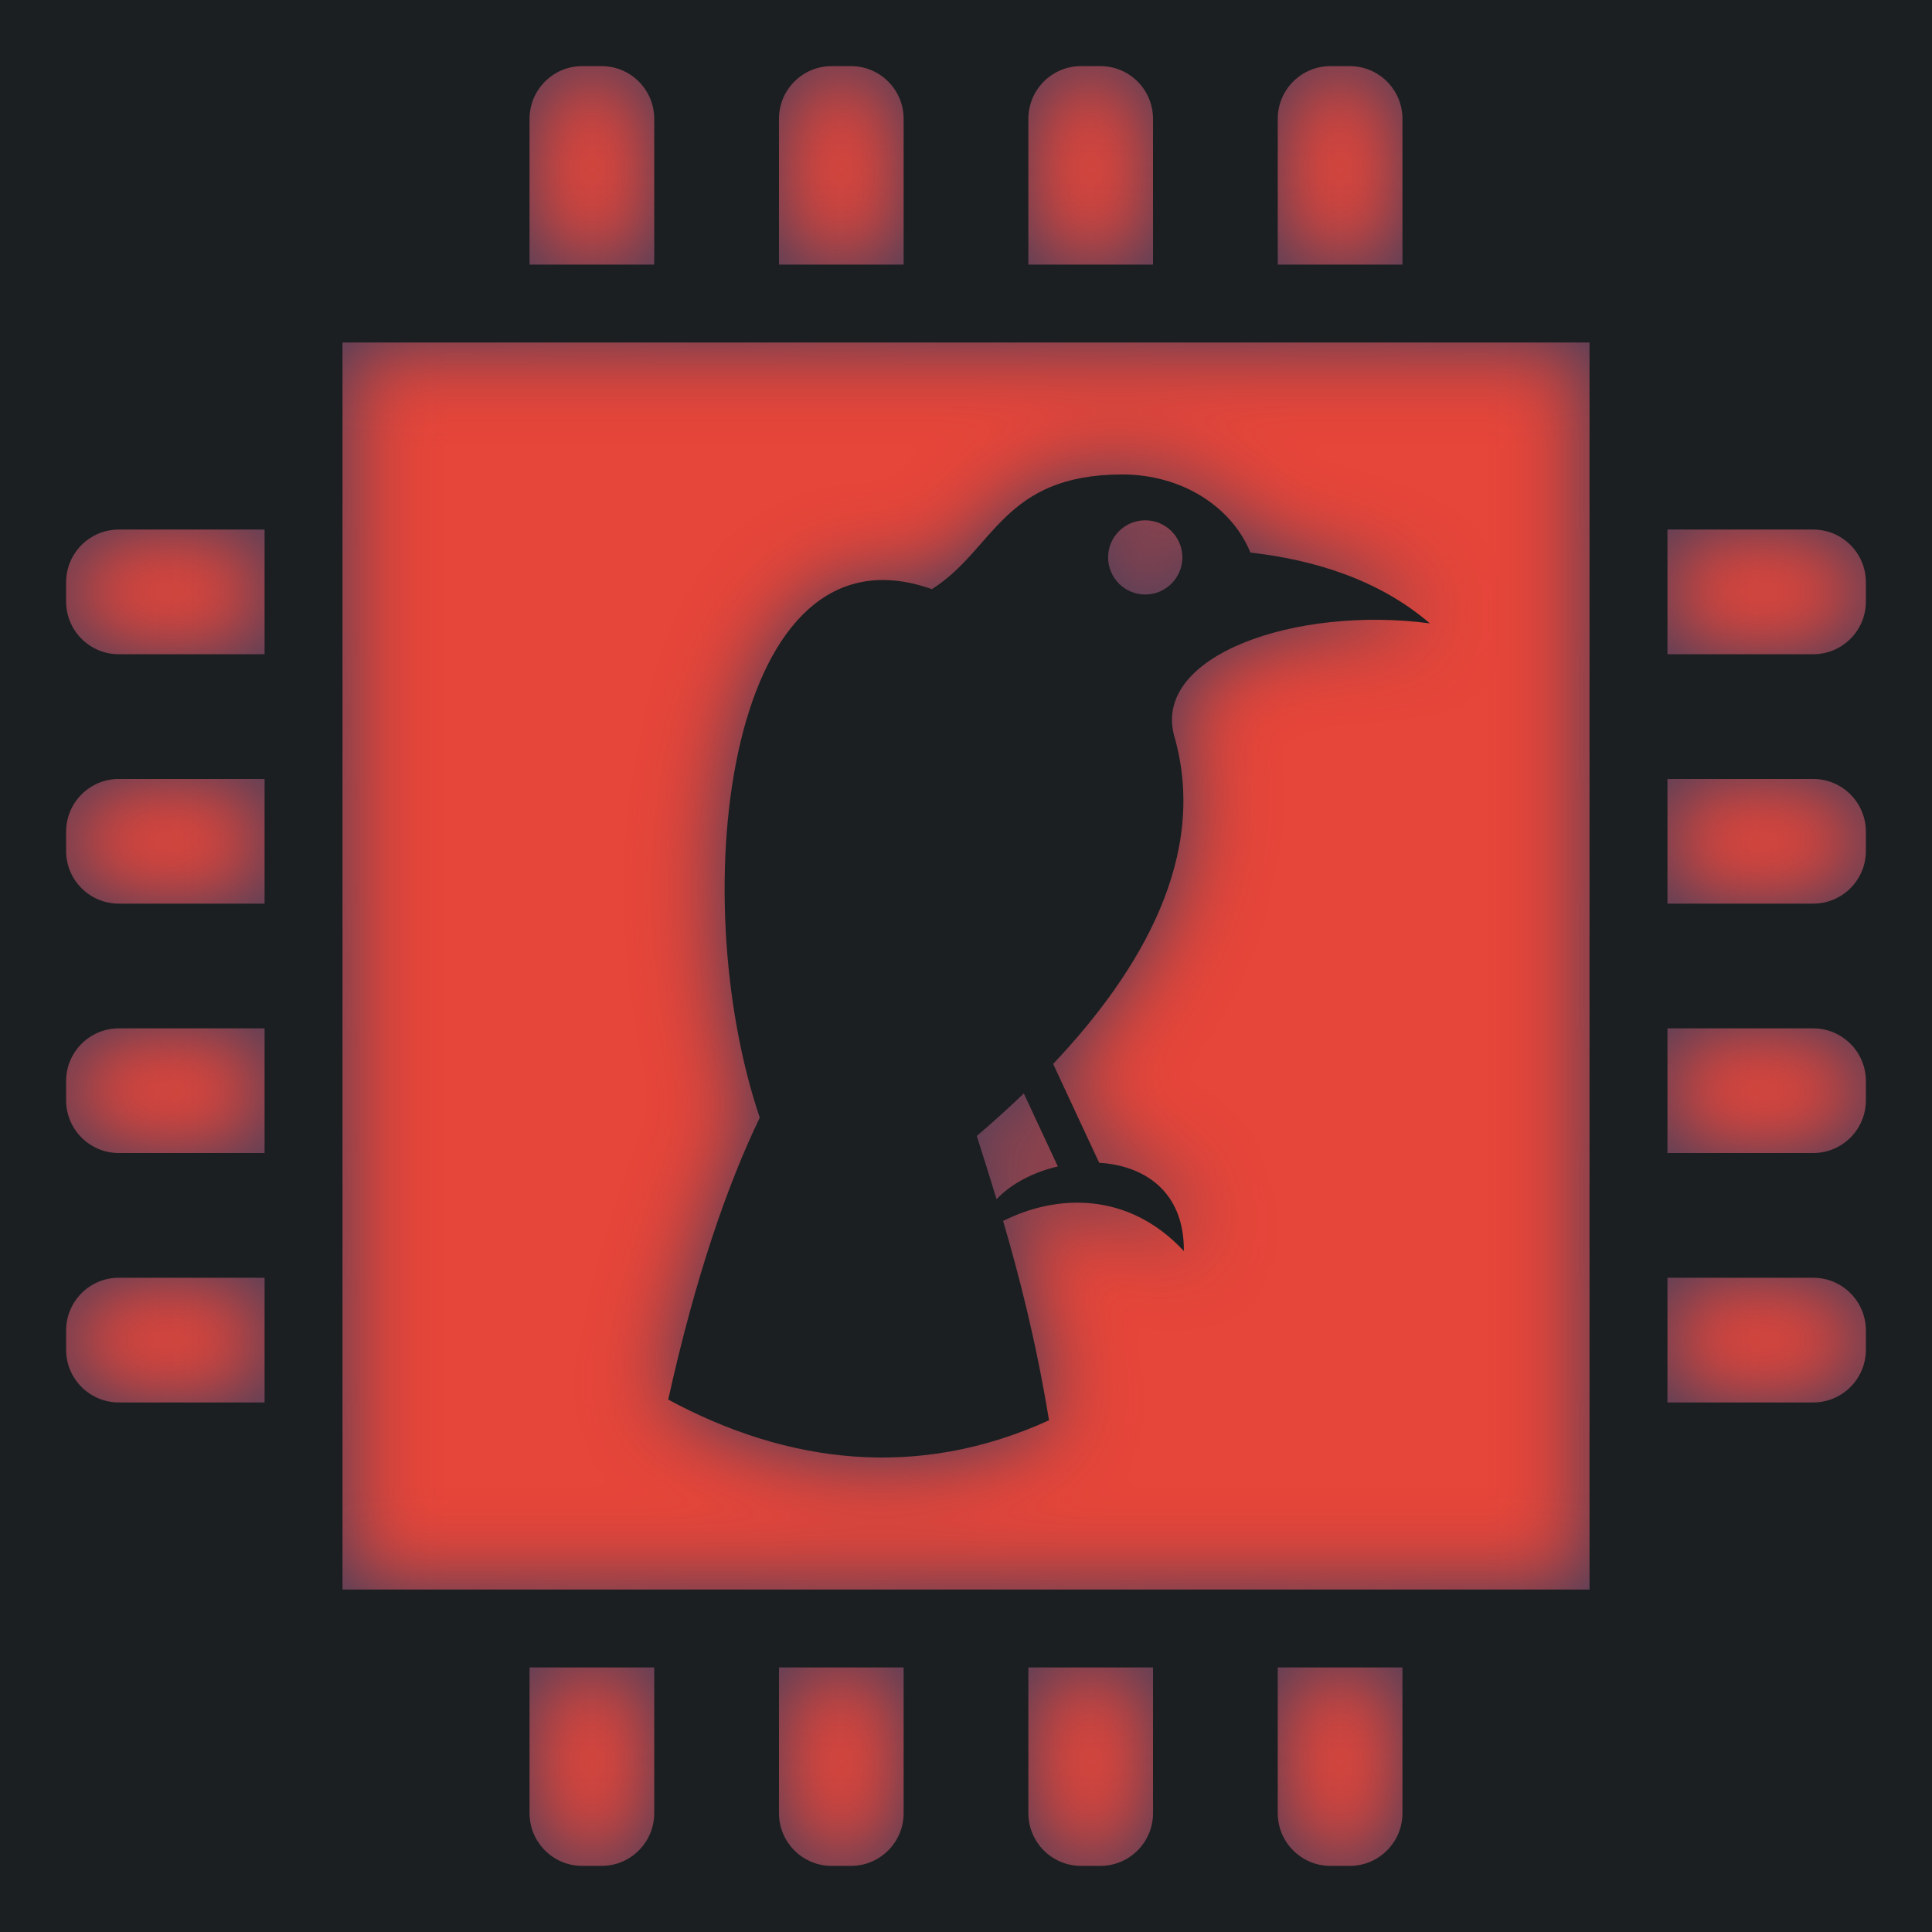
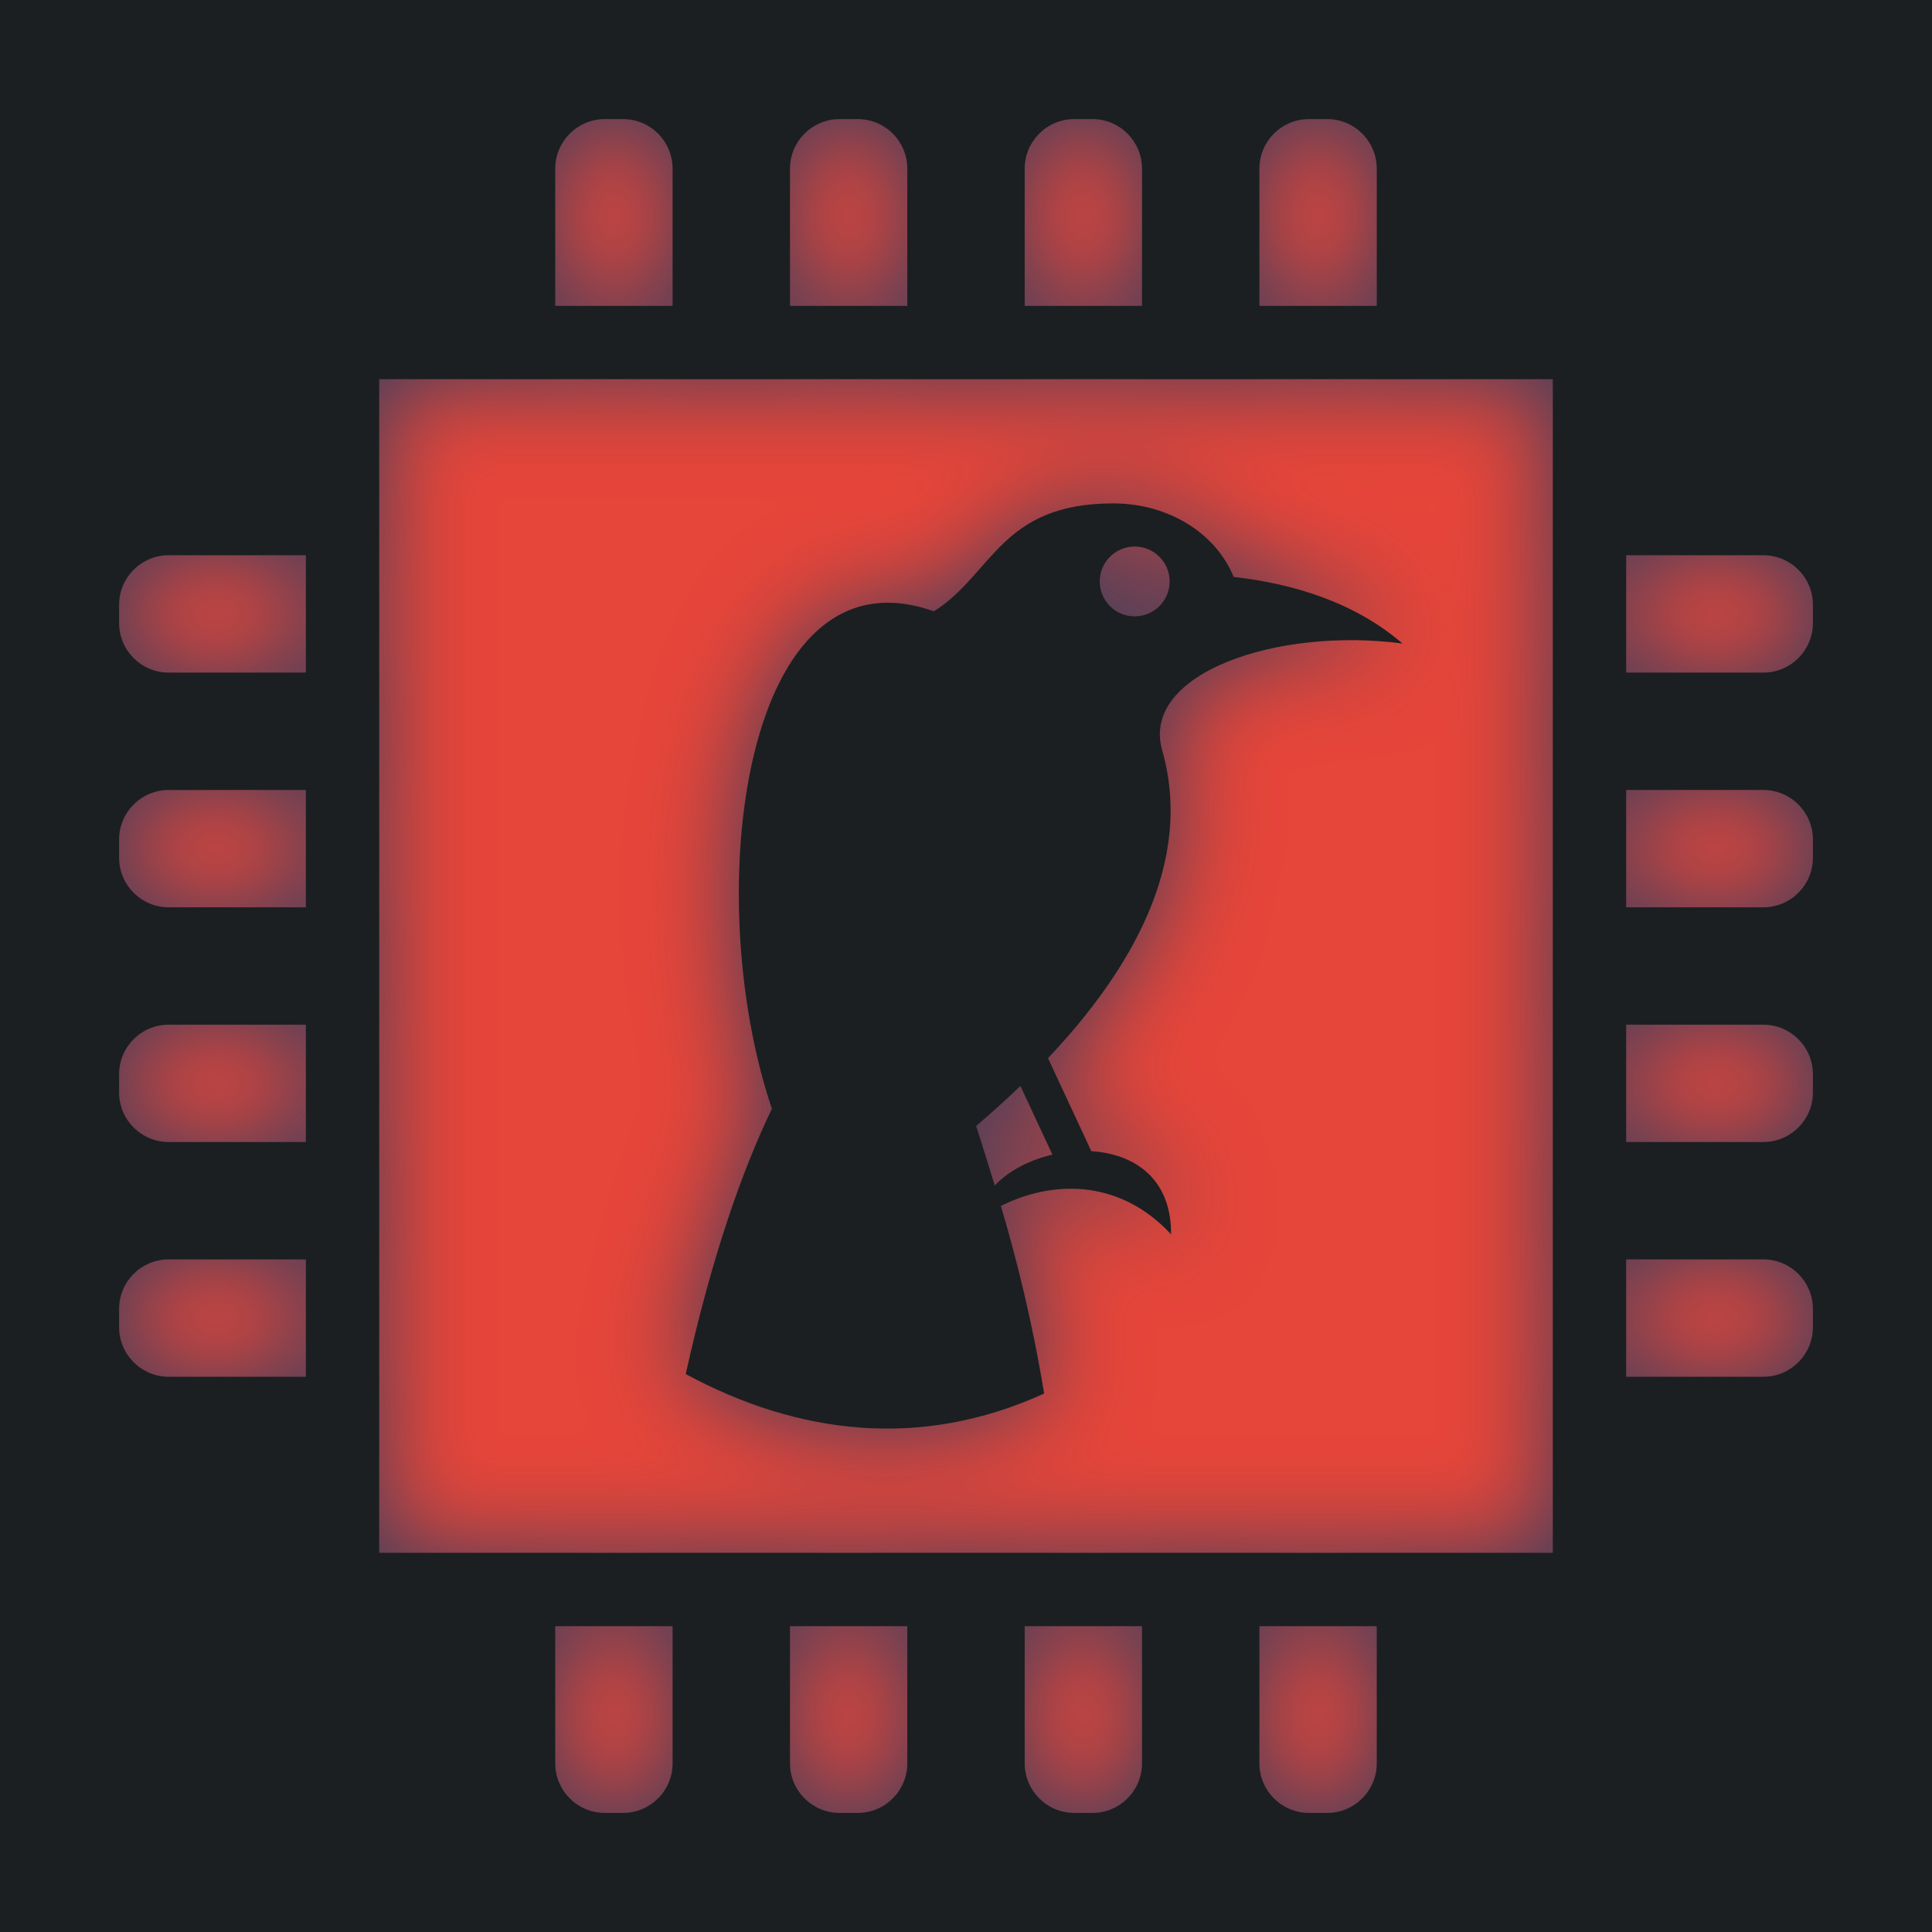
- <svg xmlns="http://www.w3.org/2000/svg" version="1.2" id="Layer_1" x="0px" y="0px" viewBox="-421 153 512 512" xml:space="preserve" width="512" height="512">
-   <defs id="defs7">
-     <filter style="color-interpolation-filters:sRGB;" id="filter980" x="-0.192" y="-0.155" width="1.374" height="1.301">
-       <feFlood flood-opacity="1" flood-color="rgb(58,63,94)" result="flood" id="feFlood970" />
-       <feComposite in="flood" in2="SourceGraphic" operator="out" result="composite1" id="feComposite972" />
-       <feGaussianBlur in="composite1" stdDeviation="15" result="blur" id="feGaussianBlur974" />
-       <feOffset dx="0" dy="0" result="offset" id="feOffset976" />
-       <feComposite in="offset" in2="SourceGraphic" operator="atop" result="composite2" id="feComposite978" />
-     </filter>
-     <filter style="color-interpolation-filters:sRGB;" id="filter1066" x="-0.059" y="-0.048" width="1.119" height="1.096">
-       <feFlood flood-opacity="1" flood-color="rgb(58,63,94)" result="flood" id="feFlood1056" />
-       <feComposite in="flood" in2="SourceGraphic" operator="out" result="composite1" id="feComposite1058" />
-       <feGaussianBlur in="composite1" stdDeviation="9.788" result="blur" id="feGaussianBlur1060" />
-       <feOffset dx="0" dy="0" result="offset" id="feOffset1062" />
-       <feComposite in="offset" in2="SourceGraphic" operator="atop" result="composite2" id="feComposite1064" />
-     </filter>
-     <filter style="color-interpolation-filters:sRGB;" id="filter3800" x="-0.061" y="-0.061" width="1.123" height="1.123">
-       <feFlood flood-opacity="1" flood-color="rgb(58,63,94)" result="flood" id="feFlood3790" />
-       <feComposite in="flood" in2="SourceGraphic" operator="out" result="composite1" id="feComposite3792" />
-       <feGaussianBlur in="composite1" stdDeviation="12.098" result="blur" id="feGaussianBlur3794" />
-       <feOffset dx="0" dy="0" result="offset" id="feOffset3796" />
-       <feComposite in="offset" in2="SourceGraphic" operator="atop" result="composite2" id="feComposite3798" />
-     </filter>
-     <filter style="color-interpolation-filters:sRGB;" id="filter4260" x="-0.057" y="-0.057" width="1.113" height="1.113">
-       <feFlood flood-opacity="1" flood-color="rgb(58,63,94)" result="flood" id="feFlood4250" />
-       <feComposite in="flood" in2="SourceGraphic" operator="out" result="composite1" id="feComposite4252" />
-       <feGaussianBlur in="composite1" stdDeviation="12.1" result="blur" id="feGaussianBlur4254" />
-       <feOffset dx="0" dy="0" result="offset" id="feOffset4256" />
-       <feComposite in="offset" in2="SourceGraphic" operator="atop" result="composite2" id="feComposite4258" />
-     </filter>
-     <filter style="color-interpolation-filters:sRGB;" id="filter893" x="-0.099" y="-0.077" width="1.198" height="1.153">
-       <feFlood flood-opacity="1" flood-color="rgb(58,63,94)" result="flood" id="feFlood883" />
-       <feComposite in="flood" in2="SourceGraphic" operator="out" result="composite1" id="feComposite885" />
-       <feGaussianBlur in="composite1" stdDeviation="15" result="blur" id="feGaussianBlur887" />
-       <feOffset dx="0" dy="0" result="offset" id="feOffset889" />
-       <feComposite in="offset" in2="SourceGraphic" operator="atop" result="composite2" id="feComposite891" />
+ <svg xmlns="http://www.w3.org/2000/svg" version="1.2" id="Layer_1" x="0px" y="0px" viewBox="0 0 512 512" xml:space="preserve" width="512" height="512">
+   <defs id="defs1">
+     <filter style="color-interpolation-filters:sRGB;" id="filter2" x="-0.07" y="-0.07" width="1.141" height="1.141">
+       <feFlood result="flood" in="SourceGraphic" flood-opacity="1" flood-color="rgb(58,63,94)" id="feFlood1" />
+       <feGaussianBlur result="blur" in="SourceGraphic" stdDeviation="15" id="feGaussianBlur1" />
+       <feOffset result="offset" in="blur" dx="0" dy="0" id="feOffset1" />
+       <feComposite result="comp1" operator="out" in="flood" in2="offset" id="feComposite1" />
+       <feComposite result="comp2" operator="atop" in="comp1" in2="SourceGraphic" id="feComposite2" />
    </filter>
  </defs>
-   <g id="g439" transform="translate(-421,153)" style="fill:#1b1f21;fill-opacity:1">
-     <g id="g8" style="fill:#1b1f21;fill-opacity:1">
- </g>
-     <g id="g10" style="fill:#1b1f21;fill-opacity:1">
- </g>
-     <g id="g12" style="fill:#1b1f21;fill-opacity:1">
- </g>
-     <g id="g14" style="fill:#1b1f21;fill-opacity:1">
- </g>
-     <g id="g16" style="fill:#1b1f21;fill-opacity:1">
- </g>
-     <g id="g18" style="fill:#1b1f21;fill-opacity:1">
- </g>
-     <g id="g20" style="fill:#1b1f21;fill-opacity:1">
- </g>
-     <g id="g22" style="fill:#1b1f21;fill-opacity:1">
- </g>
-     <g id="g24" style="fill:#1b1f21;fill-opacity:1">
- </g>
-     <g id="g26" style="fill:#1b1f21;fill-opacity:1">
- </g>
-     <g id="g28" style="fill:#1b1f21;fill-opacity:1">
- </g>
-     <g id="g30" style="fill:#1b1f21;fill-opacity:1">
- </g>
-     <g id="g32" style="fill:#1b1f21;fill-opacity:1">
- </g>
-     <g id="g34" style="fill:#1b1f21;fill-opacity:1">
- </g>
-     <g id="g36" style="fill:#1b1f21;fill-opacity:1">
- </g>
-     <g id="g1182" transform="translate(131.2651,78.46136)" style="fill:#1b1f21;fill-opacity:1">
-       <g id="g14-6" style="fill:#1b1f21;fill-opacity:1">
- </g>
-       <g id="g16-7" style="fill:#1b1f21;fill-opacity:1">
- </g>
-       <g id="g18-5" style="fill:#1b1f21;fill-opacity:1">
- </g>
-       <g id="g20-3" style="fill:#1b1f21;fill-opacity:1">
- </g>
-       <g id="g22-5" style="fill:#1b1f21;fill-opacity:1">
- </g>
-       <g id="g24-6" style="fill:#1b1f21;fill-opacity:1">
- </g>
-       <g id="g26-2" style="fill:#1b1f21;fill-opacity:1">
- </g>
-       <g id="g28-9" style="fill:#1b1f21;fill-opacity:1">
- </g>
-       <g id="g30-1" style="fill:#1b1f21;fill-opacity:1">
- </g>
-       <g id="g32-27" style="fill:#1b1f21;fill-opacity:1">
- </g>
-       <g id="g34-09" style="fill:#1b1f21;fill-opacity:1">
- </g>
-       <g id="g36-3" style="fill:#1b1f21;fill-opacity:1">
- </g>
-       <g id="g38" style="fill:#1b1f21;fill-opacity:1">
- </g>
-       <g id="g40" style="fill:#1b1f21;fill-opacity:1">
- </g>
-       <g id="g42" style="fill:#1b1f21;fill-opacity:1">
- </g>
-       <g id="g541" transform="translate(26.04745,-8.002671)" style="fill:#1b1f21;fill-opacity:1">
-         <g id="g20-6" style="fill:#1b1f21;fill-opacity:1">
- </g>
-         <g id="g22-7" style="fill:#1b1f21;fill-opacity:1">
- </g>
-         <g id="g24-5" style="fill:#1b1f21;fill-opacity:1">
- </g>
-         <g id="g26-3" style="fill:#1b1f21;fill-opacity:1">
- </g>
-         <g id="g28-5" style="fill:#1b1f21;fill-opacity:1">
- </g>
-         <g id="g30-6" style="fill:#1b1f21;fill-opacity:1">
- </g>
-         <g id="g32-2" style="fill:#1b1f21;fill-opacity:1">
- </g>
-         <g id="g34-9" style="fill:#1b1f21;fill-opacity:1">
- </g>
-         <g id="g36-1" style="fill:#1b1f21;fill-opacity:1">
- </g>
-         <g id="g38-2" style="fill:#1b1f21;fill-opacity:1">
- </g>
-         <g id="g40-7" style="fill:#1b1f21;fill-opacity:1">
- </g>
-         <g id="g42-0" style="fill:#1b1f21;fill-opacity:1">
- </g>
-         <g id="g44" style="fill:#1b1f21;fill-opacity:1">
- </g>
-         <g id="g46" style="fill:#1b1f21;fill-opacity:1">
- </g>
-         <g id="g48" style="fill:#1b1f21;fill-opacity:1">
- </g>
-         <g id="g319" transform="translate(-157.3126,-70.45869)" style="fill:#1b1f21;fill-opacity:1">
-           <g id="g949" style="fill:#1b1f21;fill-opacity:1">
-             <path d="M 0,0 H 512 V 512 H 0 Z" fill="#b90202" fill-opacity="1" id="path902" style="fill:#1b1f21;fill-opacity:1" />
-             <g id="g1524" transform="matrix(0.6529937,0.6509531,-0.6509531,0.6529937,760.9603,405.168)" style="fill:#1b1f21;fill-opacity:1">
-               <g class="" id="g1513" style="fill:#1b1f21;fill-opacity:1" />
-             </g>
-             <g id="g1741" transform="matrix(0.7314895,-0.7251916,0.7251916,0.7314895,174.7217,-127.5294)" style="fill:#1b1f21;fill-opacity:1">
-               <g class="" id="g1730" style="fill:#1b1f21;fill-opacity:1" />
-             </g>
-           </g>
-           <g id="g10-6" style="fill:#1b1f21;fill-opacity:1">
- </g>
-           <g id="g12-7" style="fill:#1b1f21;fill-opacity:1">
- </g>
-           <g id="g14-9" style="fill:#1b1f21;fill-opacity:1">
- </g>
-           <g id="g16-5" style="fill:#1b1f21;fill-opacity:1">
- </g>
-           <g id="g18-3" style="fill:#1b1f21;fill-opacity:1">
- </g>
-           <g id="g20-5" style="fill:#1b1f21;fill-opacity:1">
- </g>
-           <g id="g22-6" style="fill:#1b1f21;fill-opacity:1">
- </g>
-           <g id="g24-2" style="fill:#1b1f21;fill-opacity:1">
- </g>
-           <g id="g26-9" style="fill:#1b1f21;fill-opacity:1">
- </g>
-           <g id="g28-1" style="fill:#1b1f21;fill-opacity:1">
- </g>
-           <g id="g30-2" style="fill:#1b1f21;fill-opacity:1">
- </g>
-           <g id="g32-7" style="fill:#1b1f21;fill-opacity:1">
- </g>
-           <g id="g34-0" style="fill:#1b1f21;fill-opacity:1">
- </g>
-           <g id="g36-9" style="fill:#1b1f21;fill-opacity:1">
- </g>
-           <g id="g38-3" style="fill:#1b1f21;fill-opacity:1">
- </g>
-         </g>
-       </g>
-     </g>
-     <g id="g1551" transform="matrix(0.5122272,0,0,0.5122272,124.8544,126.0789)" style="fill:#1b1f21;fill-opacity:1">
-       <g id="g1478" style="fill:#1b1f21;fill-opacity:1">
-         <g id="g1476" style="fill:#1b1f21;fill-opacity:1">
- 		
- 	</g>
-       </g>
-       <g id="g1484" style="fill:#1b1f21;fill-opacity:1">
-         <g id="g1482" style="fill:#1b1f21;fill-opacity:1">
- 		
- 	</g>
-       </g>
-       <g id="g1490" style="fill:#1b1f21;fill-opacity:1">
-         <g id="g1488" style="fill:#1b1f21;fill-opacity:1">
- 		
- 	</g>
-       </g>
-       <g id="g1492" style="fill:#1b1f21;fill-opacity:1">
- </g>
-       <g id="g1494" style="fill:#1b1f21;fill-opacity:1">
- </g>
-       <g id="g1496" style="fill:#1b1f21;fill-opacity:1">
- </g>
-       <g id="g1498" style="fill:#1b1f21;fill-opacity:1">
- </g>
-       <g id="g1500" style="fill:#1b1f21;fill-opacity:1">
- </g>
-       <g id="g1502" style="fill:#1b1f21;fill-opacity:1">
- </g>
-       <g id="g1504" style="fill:#1b1f21;fill-opacity:1">
- </g>
-       <g id="g1506" style="fill:#1b1f21;fill-opacity:1">
- </g>
-       <g id="g1508" style="fill:#1b1f21;fill-opacity:1">
- </g>
-       <g id="g1510" style="fill:#1b1f21;fill-opacity:1">
- </g>
-       <g id="g1512" style="fill:#1b1f21;fill-opacity:1">
- </g>
-       <g id="g1514" style="fill:#1b1f21;fill-opacity:1">
- </g>
-       <g id="g1516" style="fill:#1b1f21;fill-opacity:1">
- </g>
-       <g id="g1518" style="fill:#1b1f21;fill-opacity:1">
- </g>
-       <g id="g1520" style="fill:#1b1f21;fill-opacity:1">
- </g>
-     </g>
-   </g>
-   <g id="g2623" transform="matrix(0.3880947,0,0,0.3880947,-267.3774,341.8404)" />
-   <g id="g366" transform="matrix(0.6494255,0,0,0.6494255,-256.6911,316.5475)">
-     <g id="g309">
-       <g id="g307">
- 		
- 		
- 		
- 	</g>
-     </g>
-     <g id="g311">
- </g>
-     <g id="g313">
- </g>
-     <g id="g315">
- </g>
-     <g id="g317">
- </g>
-     <g id="g319-3">
- </g>
-     <g id="g321">
- </g>
-     <g id="g323">
- </g>
-     <g id="g325">
- </g>
-     <g id="g327">
- </g>
-     <g id="g329">
- </g>
-     <g id="g331">
- </g>
-     <g id="g333">
- </g>
-     <g id="g335">
- </g>
-     <g id="g337">
- </g>
-     <g id="g339">
- </g>
-   </g>
-   <g id="g314" transform="matrix(0.3554219,0,0,0.3554219,-255.9877,318.0125)">
-     <g id="g249">
-       <g id="g247">
- 		
- 	</g>
-     </g>
-     <g id="g255">
-       <g id="g253">
- 		
- 	</g>
-     </g>
-     <g id="g257">
- </g>
-     <g id="g259">
- </g>
-     <g id="g261">
- </g>
-     <g id="g263">
- </g>
-     <g id="g265">
- </g>
-     <g id="g267">
- </g>
-     <g id="g269">
- </g>
-     <g id="g271">
- </g>
-     <g id="g273">
- </g>
-     <g id="g275">
- </g>
-     <g id="g277">
- </g>
-     <g id="g279">
- </g>
-     <g id="g281">
- </g>
-     <g id="g283">
- </g>
-     <g id="g285">
- </g>
-   </g>
-   <g style="fill:#000000" id="g1111" transform="matrix(3.723832,0,0,3.723832,-258.0958,310.3184)" />
-   <g style="fill:#000000" id="g1846" transform="matrix(0.3894442,0,0,0.3894442,-264.6975,331.6525)">
-     <g id="g1719">
-       <g id="g1717">
- 		
- 	</g>
-     </g>
-     <g id="g1725">
-       <g id="g1723">
- 		
- 	</g>
-     </g>
-     <g id="g1731">
-       <g id="g1729">
- 		
- 	</g>
-     </g>
-     <g id="g1737">
-       <g id="g1735">
- 		
- 	</g>
-     </g>
-     <g id="g1743">
-       <g id="g1741-6">
- 		
- 	</g>
-     </g>
-     <g id="g1749">
-       <g id="g1747">
- 		
- 	</g>
-     </g>
-     <g id="g1755">
-       <g id="g1753">
- 		
- 	</g>
-     </g>
-     <g id="g1761">
-       <g id="g1759">
- 		
- 	</g>
-     </g>
-     <g id="g1767">
-       <g id="g1765">
- 		
- 	</g>
-     </g>
-     <g id="g1773">
-       <g id="g1771">
- 		
- 	</g>
-     </g>
-     <g id="g1779">
-       <g id="g1777">
- 		
- 	</g>
-     </g>
-     <g id="g1785">
-       <g id="g1783">
- 		
- 	</g>
-     </g>
-     <g id="g1791">
-       <g id="g1789">
- 		
- 	</g>
-     </g>
-     <g id="g1797">
-       <g id="g1795">
- 		
- 	</g>
-     </g>
-   </g>
-   <style type="text/css" id="style4077">
- 	.st0{fill:#000000;}
- </style>
-   <g id="g4113" transform="matrix(0.9315556,0,0,0.9315556,-403.4782,170.5218)" style="fill:#e64539;fill-opacity:1;filter:url(#filter4260)">
-     <path class="st0" d="M 167.314,14.993 C 167.314,6.712 160.603,0 152.332,0 h -5.514 c -8.27,0 -14.982,6.712 -14.982,14.993 V 56.46 h 35.478 z" id="path4079" style="fill:#e64539;fill-opacity:1" />
-     <path class="st0" d="M 238.261,14.993 C 238.261,6.712 231.549,0 223.279,0 h -5.504 c -8.271,0 -14.982,6.712 -14.982,14.993 V 56.46 h 35.468 V 14.993 Z" id="path4081" style="fill:#e64539;fill-opacity:1" />
-     <path class="st0" d="M 309.207,14.993 C 309.207,6.712 302.496,0 294.225,0 h -5.504 C 280.45,0 273.739,6.712 273.739,14.993 V 56.46 h 35.468 z" id="path4083" style="fill:#e64539;fill-opacity:1" />
-     <path class="st0" d="M 380.164,14.993 C 380.164,6.712 373.452,0 365.182,0 h -5.514 c -8.271,0 -14.982,6.712 -14.982,14.993 V 56.46 h 35.478 V 14.993 Z" id="path4085" style="fill:#e64539;fill-opacity:1" />
-     <path class="st0" d="m 131.836,497.007 c 0,8.281 6.712,14.993 14.982,14.993 h 5.514 c 8.27,0 14.982,-6.712 14.982,-14.993 V 455.55 h -35.478 z" id="path4087" style="fill:#e64539;fill-opacity:1" />
-     <path class="st0" d="m 202.793,497.007 c 0,8.281 6.711,14.993 14.982,14.993 h 5.504 c 8.271,0 14.982,-6.712 14.982,-14.993 V 455.55 h -35.468 z" id="path4089" style="fill:#e64539;fill-opacity:1" />
-     <path class="st0" d="m 273.739,497.007 c 0,8.281 6.711,14.993 14.982,14.993 h 5.504 c 8.271,0 14.982,-6.712 14.982,-14.993 V 455.55 h -35.468 z" id="path4091" style="fill:#e64539;fill-opacity:1" />
-     <path class="st0" d="m 344.685,497.007 c 0,8.281 6.712,14.993 14.982,14.993 h 5.514 c 8.27,0 14.982,-6.712 14.982,-14.993 V 455.55 h -35.478 z" id="path4093" style="fill:#e64539;fill-opacity:1" />
-     <path class="st0" d="m 497.017,131.836 h -41.466 v 35.478 h 41.466 c 8.272,0 14.982,-6.711 14.982,-14.992 v -5.494 c 0,-8.281 -6.71,-14.992 -14.982,-14.992 z" id="path4095" style="fill:#e64539;fill-opacity:1" />
-     <path class="st0" d="m 497.017,202.792 h -41.466 v 35.468 h 41.466 c 8.272,0 14.982,-6.712 14.982,-14.982 v -5.493 c 0,-8.281 -6.71,-14.993 -14.982,-14.993 z" id="path4097" style="fill:#e64539;fill-opacity:1" />
-     <path class="st0" d="m 497.017,273.739 h -41.466 v 35.468 h 41.466 c 8.272,0 14.982,-6.712 14.982,-14.993 v -5.493 c 0,-8.271 -6.71,-14.982 -14.982,-14.982 z" id="path4099" style="fill:#e64539;fill-opacity:1" />
-     <path class="st0" d="m 497.017,344.685 h -41.466 v 35.478 h 41.466 c 8.272,0 14.982,-6.712 14.982,-14.993 v -5.493 c 0,-8.28 -6.71,-14.992 -14.982,-14.992 z" id="path4101" style="fill:#e64539;fill-opacity:1" />
-     <path class="st0" d="m 0.001,146.828 v 5.494 c 0,8.281 6.712,14.992 14.982,14.992 H 56.46 V 131.836 H 14.983 c -8.27,0 -14.982,6.711 -14.982,14.992 z" id="path4103" style="fill:#e64539;fill-opacity:1" />
-     <path class="st0" d="m 0.001,217.786 v 5.493 c 0,8.27 6.712,14.982 14.982,14.982 H 56.46 V 202.793 H 14.983 c -8.27,-0.001 -14.982,6.711 -14.982,14.993 z" id="path4105" style="fill:#e64539;fill-opacity:1" />
-     <path class="st0" d="m 0.001,288.722 v 5.493 c 0,8.281 6.712,14.993 14.982,14.993 H 56.46 V 273.74 H 14.983 c -8.27,-0.001 -14.982,6.71 -14.982,14.982 z" id="path4107" style="fill:#e64539;fill-opacity:1" />
-     <path class="st0" d="m 0.001,359.678 v 5.493 c 0,8.281 6.712,14.993 14.982,14.993 H 56.46 V 344.686 H 14.983 c -8.27,-10e-4 -14.982,6.711 -14.982,14.992 z" id="path4109" style="fill:#e64539;fill-opacity:1" />
-     <path id="path4111" style="fill:#e64539;fill-opacity:1" class="st0" d="M 78.627,78.627 V 433.381 H 433.381 V 78.627 Z M 300.461,116.168 c 17.061,0 31.193,9.28 36.45,22.218 17.749,2.018 36.457,7.558 51.036,20.14 -38.132,-5.038 -78.859,9.096 -72.734,31.955 9.795,33.816 -9.095,66.587 -34.425,93.373 l 13.096,28.128 c 12.787,0.769 24.239,8.099 24.097,25.118 -15.996,-17.229 -36.549,-16.073 -51.426,-8.565 4.631,15.765 9.376,34.279 13.062,56.701 -37.511,17.091 -74.546,12.338 -108.331,-5.889 7.774,-35.08 16.893,-61.223 26.046,-80.202 -21.836,-64.506 -8.954,-170.91 48.954,-150.355 17.755,-11.13 20.092,-32.621 54.175,-32.621 z m 6.521,13.041 c -5.829,0 -10.552,4.723 -10.552,10.552 0,5.83 4.722,10.552 10.552,10.552 5.831,0 10.573,-4.722 10.573,-10.552 0,-5.83 -4.742,-10.552 -10.573,-10.552 z m -34.536,163.044 c -4.384,4.216 -8.872,8.259 -13.379,12.093 1.767,5.575 3.671,11.557 5.632,18.002 4.154,-4.441 10.517,-7.722 17.425,-9.326 z" />
-   </g>
+   <path d="M 0,0 H 512 V 512 H 0 Z" fill="#b90202" fill-opacity="1" id="path902" style="fill:#1b1f21;fill-opacity:1" />
+   <path id="path4079" style="fill:#e64539;fill-opacity:1;filter:url(#filter2)" class="st0" d="m 146.818,-2.9587605e-4 c -8.27,0 -14.982,6.712 -14.982,14.993 v 41.467 h 35.479 V 14.993 c 0,-8.281 -6.712,-14.993 -14.982,-14.993 z m 70.956,0 c -8.271,0 -14.98,6.712 -14.98,14.993 v 41.467 h 35.467 V 14.993 c 0,-8.281 -6.71,-14.993 -14.98,-14.993 z m 70.946,0 c -8.271,0 -14.98,6.712 -14.98,14.993 v 41.467 h 35.467 V 14.993 c 0,-8.281 -6.709,-14.993 -14.98,-14.993 z m 70.948,0 c -8.271,0 -14.982,6.712 -14.982,14.993 v 41.467 h 35.479 V 14.993 c 0,-8.281 -6.713,-14.993 -14.982,-14.993 z M 78.627,78.627 V 433.381 H 433.381 V 78.627 Z M 300.461,116.168 c 17.061,0 31.193,9.28 36.45,22.218 17.749,2.018 36.457,7.558 51.036,20.14 -38.132,-5.038 -78.859,9.096 -72.734,31.955 9.795,33.816 -9.095,66.587 -34.425,93.373 l 13.096,28.128 c 12.787,0.769 24.239,8.099 24.097,25.118 -15.996,-17.229 -36.549,-16.073 -51.426,-8.565 4.631,15.765 9.376,34.279 13.062,56.701 -37.511,17.091 -74.546,12.338 -108.331,-5.889 7.774,-35.08 16.893,-61.223 26.046,-80.202 -21.836,-64.506 -8.954,-170.91 48.954,-150.355 17.755,-11.13 20.092,-32.621 54.175,-32.621 z m 6.521,13.041 c -5.829,0 -10.552,4.723 -10.552,10.552 0,5.83 4.722,10.552 10.552,10.552 5.831,0 10.573,-4.722 10.573,-10.552 0,-5.83 -4.742,-10.552 -10.573,-10.552 z m -291.999,2.627 c -8.27,0 -14.98,6.712 -14.98,14.993 v 5.493 c 0,8.281 6.71,14.993 14.98,14.993 h 41.478 v -35.479 z m 440.568,0 v 35.479 h 41.467 c 8.272,0 14.98,-6.712 14.98,-14.993 v -5.493 c 0,-8.281 -6.708,-14.993 -14.98,-14.993 z m 0,70.956 v 35.469 h 41.467 c 8.272,0 14.98,-6.713 14.98,-14.982 v -5.493 c 0,-8.281 -6.708,-14.993 -14.98,-14.993 z m -440.568,0.002 c -8.27,-0.001 -14.98,6.711 -14.98,14.993 v 5.493 c 0,8.27 6.71,14.98 14.98,14.98 h 41.478 v -35.467 z m 0,70.946 c -8.27,-10e-4 -14.98,6.71 -14.98,14.982 v 5.493 c 0,8.281 6.71,14.993 14.98,14.993 h 41.478 v -35.469 z m 440.568,0 v 35.467 h 41.467 c 8.272,0 14.98,-6.712 14.98,-14.993 v -5.493 c 0,-8.271 -6.708,-14.98 -14.98,-14.98 z m -183.105,18.513 c -4.384,4.216 -8.872,8.259 -13.379,12.093 1.767,5.575 3.671,11.557 5.632,18.002 4.154,-4.441 10.517,-7.722 17.425,-9.326 z M 14.982,344.685 c -8.27,-10e-4 -14.98,6.712 -14.98,14.993 v 5.493 c 0,8.281 6.71,14.993 14.98,14.993 h 41.478 v -35.479 z m 440.568,0 v 35.477 h 41.467 c 8.272,0 14.98,-6.712 14.98,-14.993 v -5.493 c 0,-8.28 -6.708,-14.991 -14.98,-14.991 z M 131.836,455.551 v 41.457 c 0,8.281 6.713,14.993 14.982,14.993 h 5.514 c 8.27,0 14.982,-6.712 14.982,-14.993 v -41.457 z m 70.958,0 v 41.457 c 0,8.281 6.709,14.993 14.98,14.993 h 5.506 c 8.271,0 14.98,-6.712 14.98,-14.993 v -41.457 z m 70.946,0 v 41.457 c 0,8.281 6.709,14.993 14.98,14.993 h 5.506 c 8.271,0 14.98,-6.712 14.98,-14.993 v -41.457 z m 70.946,0 v 41.457 c 0,8.281 6.713,14.993 14.982,14.993 h 5.514 c 8.27,0 14.98,-6.712 14.98,-14.993 v -41.457 z" transform="matrix(0.8767182,0,0,0.8767111,31.56015,31.56199)" />
</svg>
